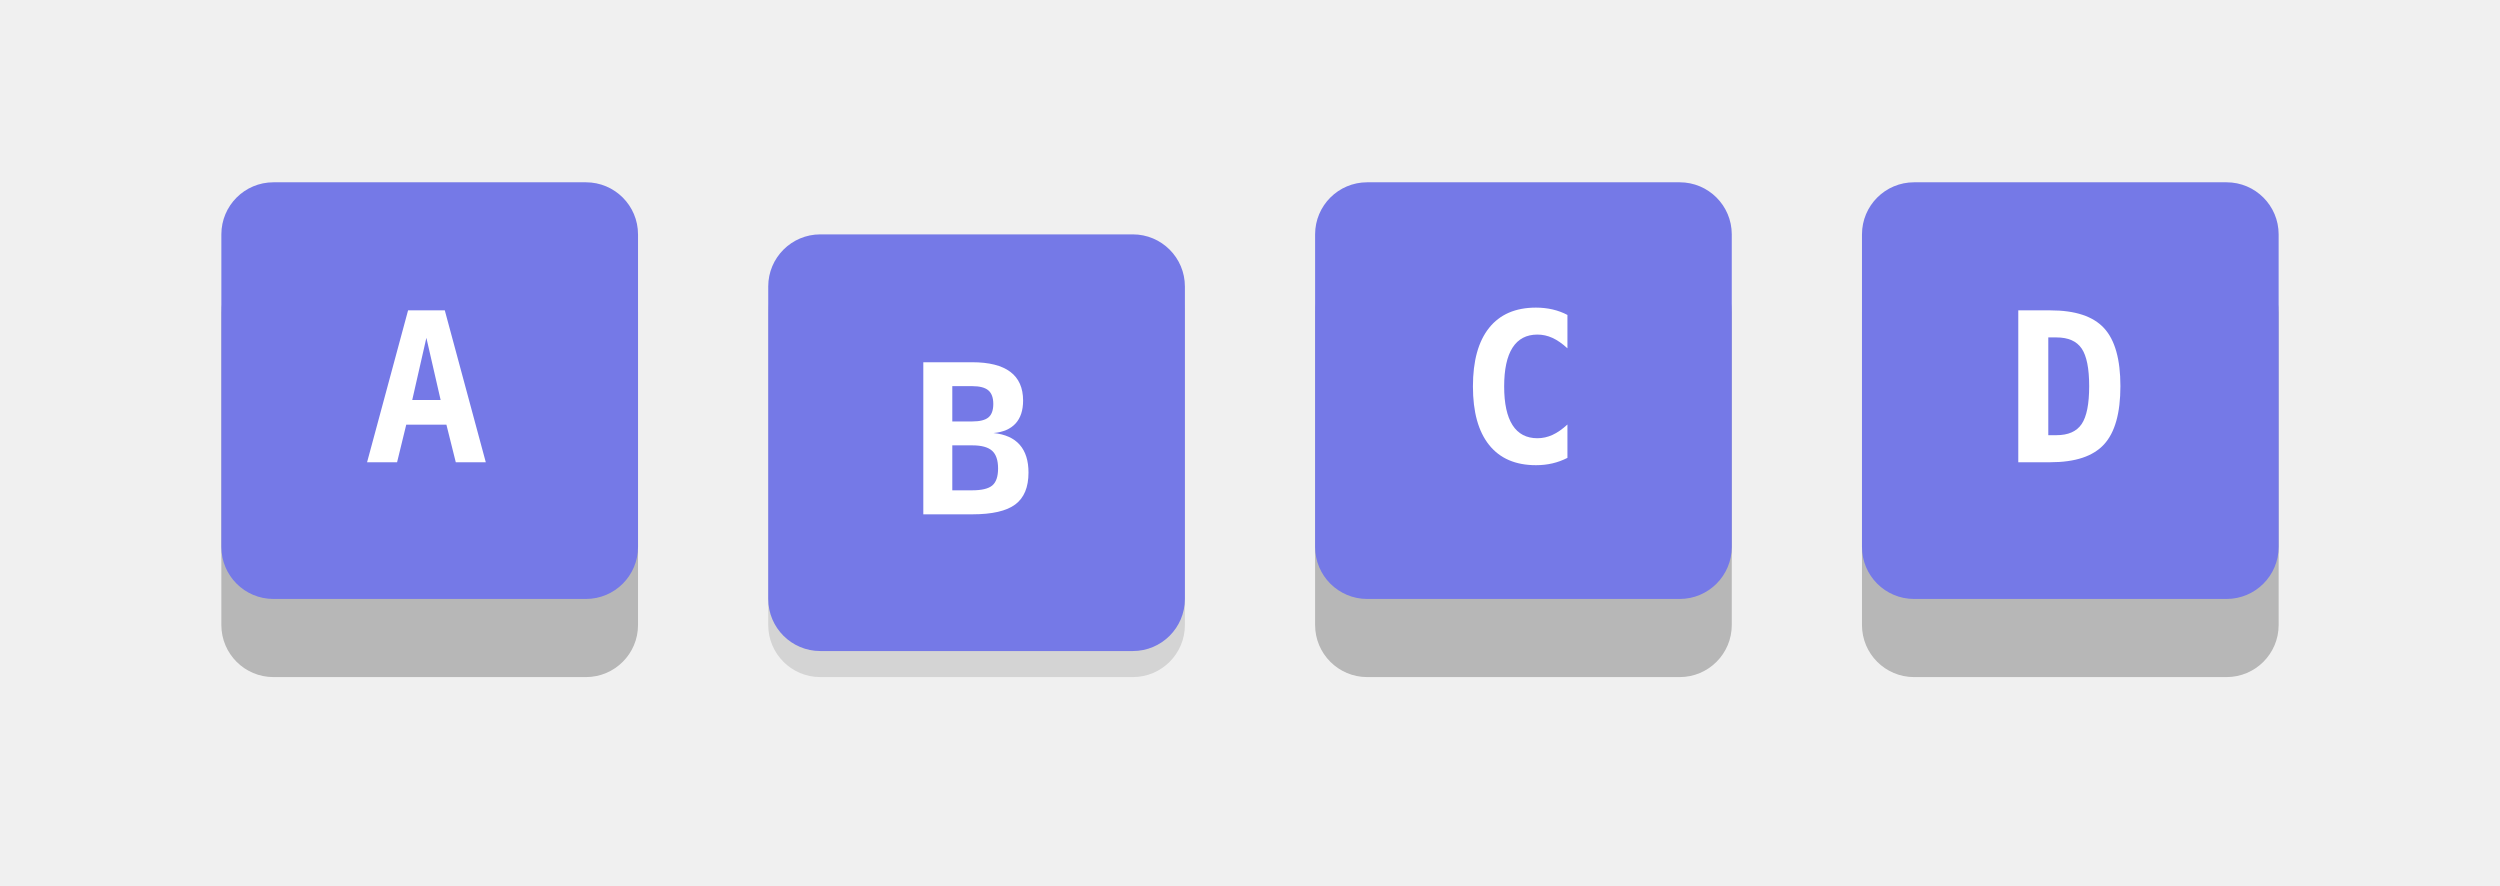
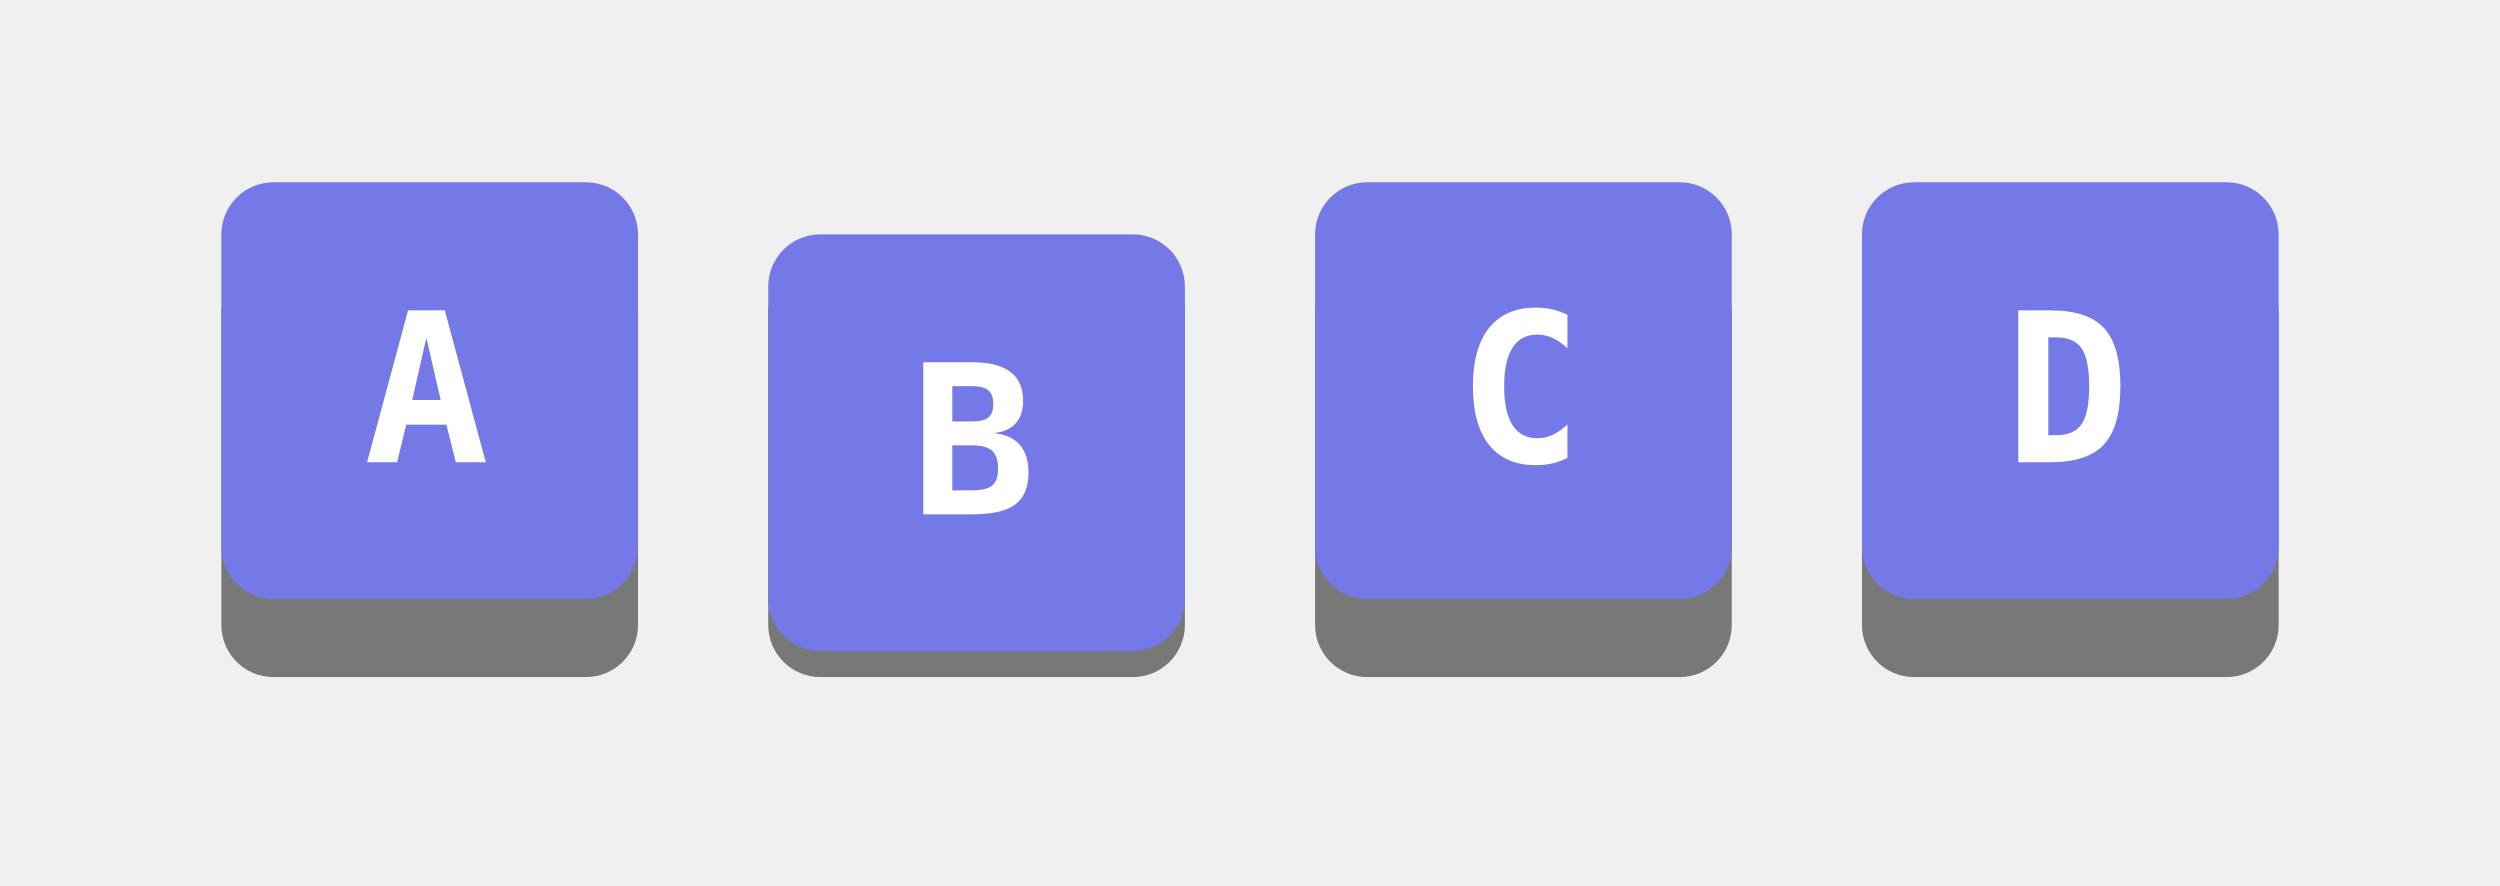
<svg xmlns="http://www.w3.org/2000/svg" width="384px" height="136px" viewBox="0 0 384 136" version="1.1">
  <g id="toggle-button-example" stroke="none" stroke-width="1" fill="none" fill-rule="evenodd">
    <g id="Group-Copy-2" transform="translate(34, 28)">
-       <rect id="shade" fill-opacity="0.24" fill="#000000" x="0" y="12" width="64" height="64" rx="8" />
+       <rect id="shade" fill-opacity="0.5" fill="#000000" x="0" y="12" width="64" height="64" rx="8" />
      <rect id="Rectangle" fill="#7579E7" x="0" y="0" width="64" height="64" rx="8" />
      <path d="M26.992,43 L28.398,37.234 L34.57,37.234 L36.008,43 L40.617,43 L34.32,19.672 L28.68,19.672 L22.383,43 L26.992,43 Z M33.68,33.438 L29.32,33.438 L31.492,23.891 L33.68,33.438 Z" id="A" fill="#FFFFFF" fill-rule="nonzero" />
    </g>
    <g id="Group-Copy-3" transform="translate(118, 36)">
-       <rect id="shade" fill-opacity="0.12" fill="#000000" x="0" y="4" width="64" height="64" rx="8" />
+       <rect id="shade" fill-opacity="0.5" fill="#000000" x="0" y="4" width="64" height="64" rx="8" />
      <rect id="Rectangle" fill="#7579E7" x="0" y="0" width="64" height="64" rx="8" />
      <path d="M31.336,43 C34.388,43 36.591,42.495 37.945,41.484 C39.299,40.474 39.977,38.844 39.977,36.594 C39.977,34.76 39.526,33.333 38.625,32.312 C37.724,31.292 36.383,30.693 34.602,30.516 C36.091,30.38 37.221,29.891 37.992,29.047 C38.763,28.203 39.148,27.031 39.148,25.531 C39.148,23.573 38.495,22.102 37.188,21.117 C35.88,20.133 33.93,19.641 31.336,19.641 L31.336,19.641 L23.82,19.641 L23.82,43 L31.336,43 Z M31.336,28.734 L28.273,28.734 L28.273,23.312 L31.336,23.312 C32.482,23.312 33.307,23.529 33.812,23.961 C34.318,24.393 34.57,25.089 34.57,26.047 C34.57,27.005 34.323,27.693 33.828,28.109 C33.333,28.526 32.503,28.734 31.336,28.734 L31.336,28.734 Z M31.336,39.312 L28.273,39.312 L28.273,32.406 L31.336,32.406 C32.753,32.406 33.768,32.682 34.383,33.234 C34.997,33.786 35.305,34.693 35.305,35.953 C35.305,37.193 35.01,38.062 34.422,38.562 C33.833,39.062 32.805,39.312 31.336,39.312 L31.336,39.312 Z" id="B" fill="#FFFFFF" fill-rule="nonzero" />
    </g>
    <g id="Group-Copy-4" transform="translate(202, 28)">
-       <rect id="shade" fill-opacity="0.24" fill="#000000" x="0" y="12" width="64" height="64" rx="8" />
+       <rect id="shade" fill-opacity="0.5" fill="#000000" x="0" y="12" width="64" height="64" rx="8" />
      <rect id="Rectangle" fill="#7579E7" x="0" y="0" width="64" height="64" rx="8" />
      <path d="M33.93,43.453 C34.815,43.453 35.659,43.359 36.461,43.172 C37.263,42.984 38.029,42.703 38.758,42.328 L38.758,42.328 L38.758,37.203 C37.966,37.932 37.198,38.466 36.453,38.805 C35.708,39.143 34.94,39.312 34.148,39.312 C32.461,39.312 31.188,38.643 30.328,37.305 C29.469,35.966 29.039,33.984 29.039,31.359 C29.039,28.724 29.469,26.737 30.328,25.398 C31.188,24.06 32.461,23.391 34.148,23.391 C34.94,23.391 35.708,23.56 36.453,23.898 C37.198,24.237 37.966,24.771 38.758,25.5 L38.758,25.5 L38.758,20.375 C38.049,20 37.289,19.719 36.477,19.531 C35.664,19.344 34.815,19.25 33.93,19.25 C30.784,19.25 28.383,20.286 26.727,22.359 C25.07,24.432 24.242,27.432 24.242,31.359 C24.242,35.276 25.07,38.271 26.727,40.344 C28.383,42.417 30.784,43.453 33.93,43.453 Z" id="C" fill="#FFFFFF" fill-rule="nonzero" />
    </g>
    <g id="Group-Copy-5" transform="translate(286, 28)">
-       <rect id="shade" fill-opacity="0.24" fill="#000000" x="0" y="12" width="64" height="64" rx="8" />
+       <rect id="shade" fill-opacity="0.5" fill="#000000" x="0" y="12" width="64" height="64" rx="8" />
      <rect id="Rectangle" fill="#7579E7" x="0" y="0" width="64" height="64" rx="8" />
      <path d="M28.945,43 C32.758,43 35.503,42.086 37.18,40.258 C38.857,38.43 39.695,35.448 39.695,31.312 C39.695,27.188 38.857,24.216 37.18,22.398 C35.503,20.581 32.758,19.672 28.945,19.672 L28.945,19.672 L24.008,19.672 L24.008,43 L28.945,43 Z M29.867,38.844 L28.617,38.844 L28.617,23.828 L29.867,23.828 C31.68,23.828 32.971,24.396 33.742,25.531 C34.513,26.667 34.898,28.594 34.898,31.312 C34.898,34.052 34.513,35.992 33.742,37.133 C32.971,38.273 31.68,38.844 29.867,38.844 L29.867,38.844 Z" id="D" fill="#FFFFFF" fill-rule="nonzero" />
    </g>
  </g>
</svg>
